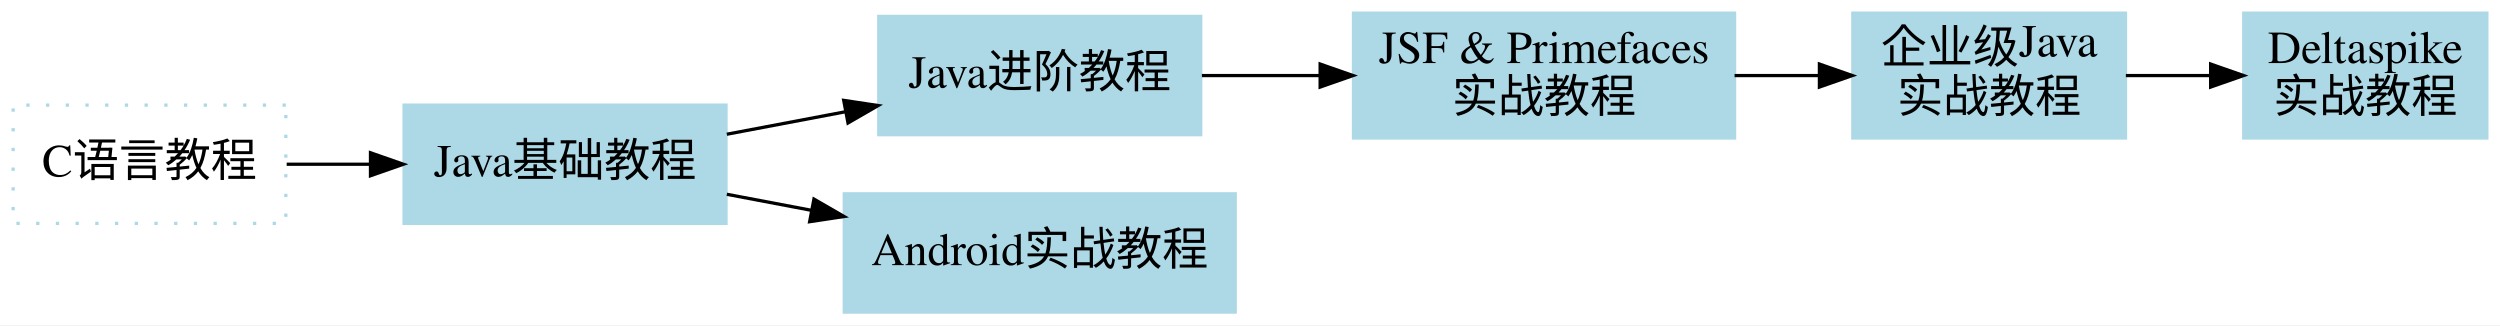
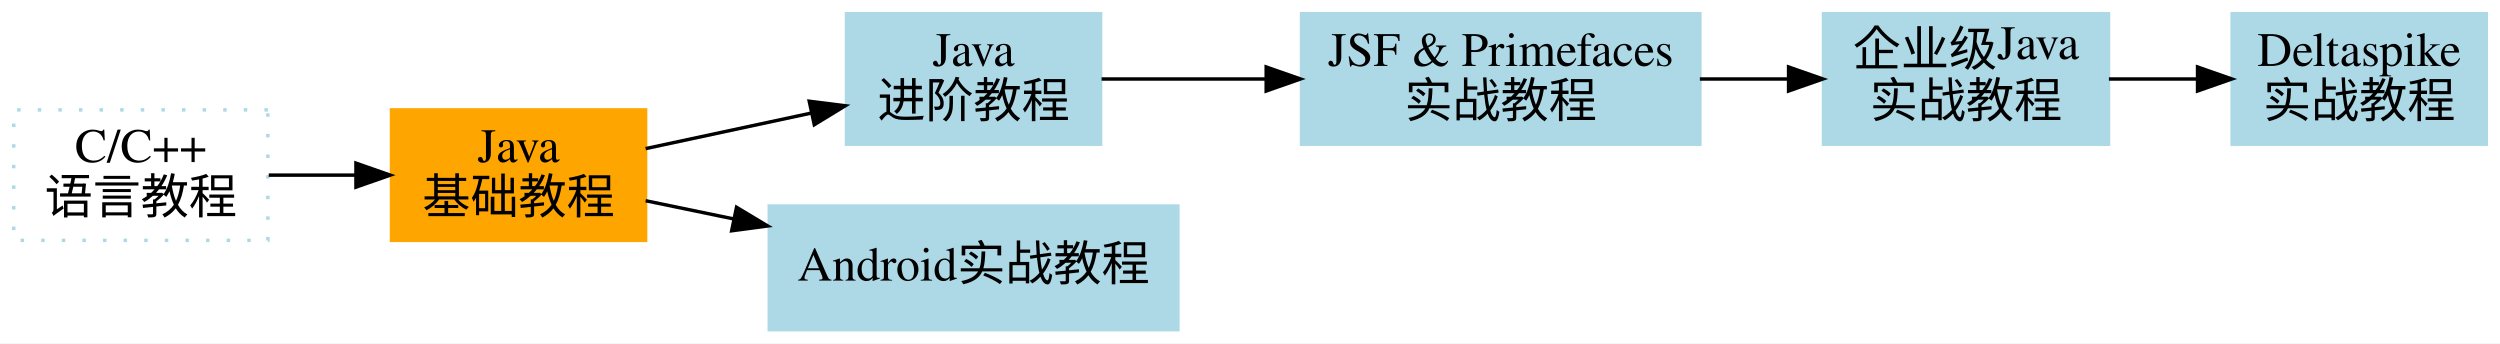
- <svg xmlns="http://www.w3.org/2000/svg" width="761pt" height="99pt" viewBox="0.00 0.00 761.00 99.00">
-   <g id="graph0" class="graph" transform="scale(1 1) rotate(0) translate(4 95)">
-     <polygon fill="white" stroke="none" points="-4,4 -4,-95 757,-95 757,4 -4,4" />
+ <svg xmlns="http://www.w3.org/2000/svg" width="728pt" height="100pt" viewBox="0.00 0.00 728.00 100.00">
+   <g id="graph0" class="graph" transform="scale(1 1) rotate(0) translate(4 96)">
+     <polygon fill="white" stroke="none" points="-4,4 -4,-96 724,-96 724,4 -4,4" />
    <g id="node1" class="node">
-       <polygon fill="none" stroke="lightblue" stroke-dasharray="1,5" points="83,-63 0,-63 0,-27 83,-27 83,-63" />
-       <text text-anchor="middle" x="41.5" y="-41.3" font-family="Times,serif" font-size="14.00">C语言教程</text>
+       <polygon fill="none" stroke="lightblue" stroke-dasharray="1,5" points="74,-64 0,-64 0,-26 74,-26 74,-64" />
+       <text text-anchor="middle" x="37" y="-48.8" font-family="Times,serif" font-size="14.00">C/C++</text>
+       <text text-anchor="middle" x="37" y="-33.8" font-family="Times,serif" font-size="14.00">语言教程</text>
    </g>
    <g id="node2" class="node">
-       <polygon fill="lightblue" stroke="lightblue" points="217,-63 119,-63 119,-27 217,-27 217,-63" />
-       <text text-anchor="middle" x="168" y="-41.3" font-family="Times,serif" font-size="14.00">Java基础教程</text>
+       <polygon fill="orange" stroke="orange" points="184,-64 110,-64 110,-26 184,-26 184,-64" />
+       <text text-anchor="middle" x="147" y="-48.8" font-family="Times,serif" font-size="14.00">Java</text>
+       <text text-anchor="middle" x="147" y="-33.8" font-family="Times,serif" font-size="14.00">基础教程</text>
    </g>
    <g id="edge1" class="edge">
-       <path fill="none" stroke="black" d="M83.266,-45C91.421,-45 100.138,-45 108.751,-45" />
-       <polygon fill="black" stroke="black" points="108.776,-48.5 118.776,-45 108.776,-41.5 108.776,-48.5" />
+       <path fill="none" stroke="black" d="M74.263,-45C82.366,-45 91.069,-45 99.521,-45" />
+       <polygon fill="black" stroke="black" points="99.649,-48.5 109.649,-45 99.649,-41.5 99.649,-48.5" />
    </g>
    <g id="node3" class="node">
-       <polygon fill="lightblue" stroke="lightblue" points="361.5,-90 263.5,-90 263.5,-54 361.5,-54 361.5,-90" />
-       <text text-anchor="middle" x="312.5" y="-68.3" font-family="Times,serif" font-size="14.00">Java进阶教程</text>
+       <polygon fill="lightblue" stroke="lightblue" points="316.5,-92 242.5,-92 242.5,-54 316.5,-54 316.5,-92" />
+       <text text-anchor="middle" x="279.5" y="-76.8" font-family="Times,serif" font-size="14.00">Java</text>
+       <text text-anchor="middle" x="279.5" y="-61.8" font-family="Times,serif" font-size="14.00">进阶教程</text>
    </g>
    <g id="edge2" class="edge">
-       <path fill="none" stroke="black" d="M217.244,-54.141C228.851,-56.34 241.37,-58.712 253.374,-60.987" />
-       <polygon fill="black" stroke="black" points="252.829,-64.446 263.306,-62.868 254.132,-57.568 252.829,-64.446" />
+       <path fill="none" stroke="black" d="M184.005,-52.725C198.858,-55.912 216.26,-59.646 232.055,-63.035" />
+       <polygon fill="black" stroke="black" points="231.648,-66.527 242.159,-65.203 233.116,-59.683 231.648,-66.527" />
    </g>
    <g id="node7" class="node">
-       <polygon fill="lightblue" stroke="lightblue" points="372,-36 253,-36 253,-0 372,-0 372,-36" />
-       <text text-anchor="middle" x="312.5" y="-14.3" font-family="Times,serif" font-size="14.00">Android实战教程</text>
+       <polygon fill="lightblue" stroke="lightblue" points="339,-36 220,-36 220,-0 339,-0 339,-36" />
+       <text text-anchor="middle" x="279.5" y="-14.3" font-family="Times,serif" font-size="14.00">Android实战教程</text>
    </g>
    <g id="edge6" class="edge">
-       <path fill="none" stroke="black" d="M217.244,-35.859C225.485,-34.298 234.186,-32.649 242.836,-31.01" />
-       <polygon fill="black" stroke="black" points="243.762,-34.397 252.936,-29.096 242.459,-27.519 243.762,-34.397" />
+       <path fill="none" stroke="black" d="M184.005,-37.551C192.008,-35.895 200.751,-34.086 209.584,-32.258" />
+       <polygon fill="black" stroke="black" points="210.477,-35.648 219.56,-30.195 209.058,-28.793 210.477,-35.648" />
    </g>
    <g id="node4" class="node">
-       <polygon fill="lightblue" stroke="lightblue" points="524,-91 408,-91 408,-53 524,-53 524,-91" />
-       <text text-anchor="middle" x="466" y="-75.8" font-family="Times,serif" font-size="14.00">JSF &amp; Primefaces</text>
-       <text text-anchor="middle" x="466" y="-60.8" font-family="Times,serif" font-size="14.00">实战教程</text>
+       <polygon fill="lightblue" stroke="lightblue" points="491,-92 375,-92 375,-54 491,-54 491,-92" />
+       <text text-anchor="middle" x="433" y="-76.8" font-family="Times,serif" font-size="14.00">JSF &amp; Primefaces</text>
+       <text text-anchor="middle" x="433" y="-61.8" font-family="Times,serif" font-size="14.00">实战教程</text>
    </g>
    <g id="edge3" class="edge">
-       <path fill="none" stroke="black" d="M361.852,-72C373.286,-72 385.681,-72 397.783,-72" />
-       <polygon fill="black" stroke="black" points="397.852,-75.5 407.852,-72 397.852,-68.5 397.852,-75.5" />
+       <path fill="none" stroke="black" d="M316.788,-73C331.142,-73 348.118,-73 364.565,-73" />
+       <polygon fill="black" stroke="black" points="364.709,-76.5 374.709,-73 364.709,-69.5 364.709,-76.5" />
    </g>
    <g id="node5" class="node">
-       <polygon fill="lightblue" stroke="lightblue" points="643,-91 560,-91 560,-53 643,-53 643,-91" />
-       <text text-anchor="middle" x="601.5" y="-75.8" font-family="Times,serif" font-size="14.00">企业级Java</text>
-       <text text-anchor="middle" x="601.5" y="-60.8" font-family="Times,serif" font-size="14.00">实战教程</text>
+       <polygon fill="lightblue" stroke="lightblue" points="610,-92 527,-92 527,-54 610,-54 610,-92" />
+       <text text-anchor="middle" x="568.5" y="-76.8" font-family="Times,serif" font-size="14.00">企业级Java</text>
+       <text text-anchor="middle" x="568.5" y="-61.8" font-family="Times,serif" font-size="14.00">实战教程</text>
    </g>
    <g id="edge4" class="edge">
-       <path fill="none" stroke="black" d="M524.003,-72C532.568,-72 541.352,-72 549.775,-72" />
-       <polygon fill="black" stroke="black" points="549.83,-75.5 559.83,-72 549.829,-68.5 549.83,-75.5" />
+       <path fill="none" stroke="black" d="M491.003,-73C499.568,-73 508.352,-73 516.775,-73" />
+       <polygon fill="black" stroke="black" points="516.83,-76.5 526.83,-73 516.829,-69.5 516.83,-76.5" />
    </g>
    <g id="node6" class="node">
-       <polygon fill="lightblue" stroke="lightblue" points="753,-91 679,-91 679,-53 753,-53 753,-91" />
-       <text text-anchor="middle" x="716" y="-75.8" font-family="Times,serif" font-size="14.00">Deltaspike</text>
-       <text text-anchor="middle" x="716" y="-60.8" font-family="Times,serif" font-size="14.00">实战教程</text>
+       <polygon fill="lightblue" stroke="lightblue" points="720,-92 646,-92 646,-54 720,-54 720,-92" />
+       <text text-anchor="middle" x="683" y="-76.8" font-family="Times,serif" font-size="14.00">Deltaspike</text>
+       <text text-anchor="middle" x="683" y="-61.8" font-family="Times,serif" font-size="14.00">实战教程</text>
    </g>
    <g id="edge5" class="edge">
-       <path fill="none" stroke="black" d="M643.115,-72C651.438,-72 660.256,-72 668.76,-72" />
-       <polygon fill="black" stroke="black" points="668.921,-75.5 678.921,-72 668.921,-68.5 668.921,-75.5" />
+       <path fill="none" stroke="black" d="M610.115,-73C618.438,-73 627.256,-73 635.76,-73" />
+       <polygon fill="black" stroke="black" points="635.921,-76.5 645.921,-73 635.921,-69.5 635.921,-76.5" />
    </g>
  </g>
</svg>
